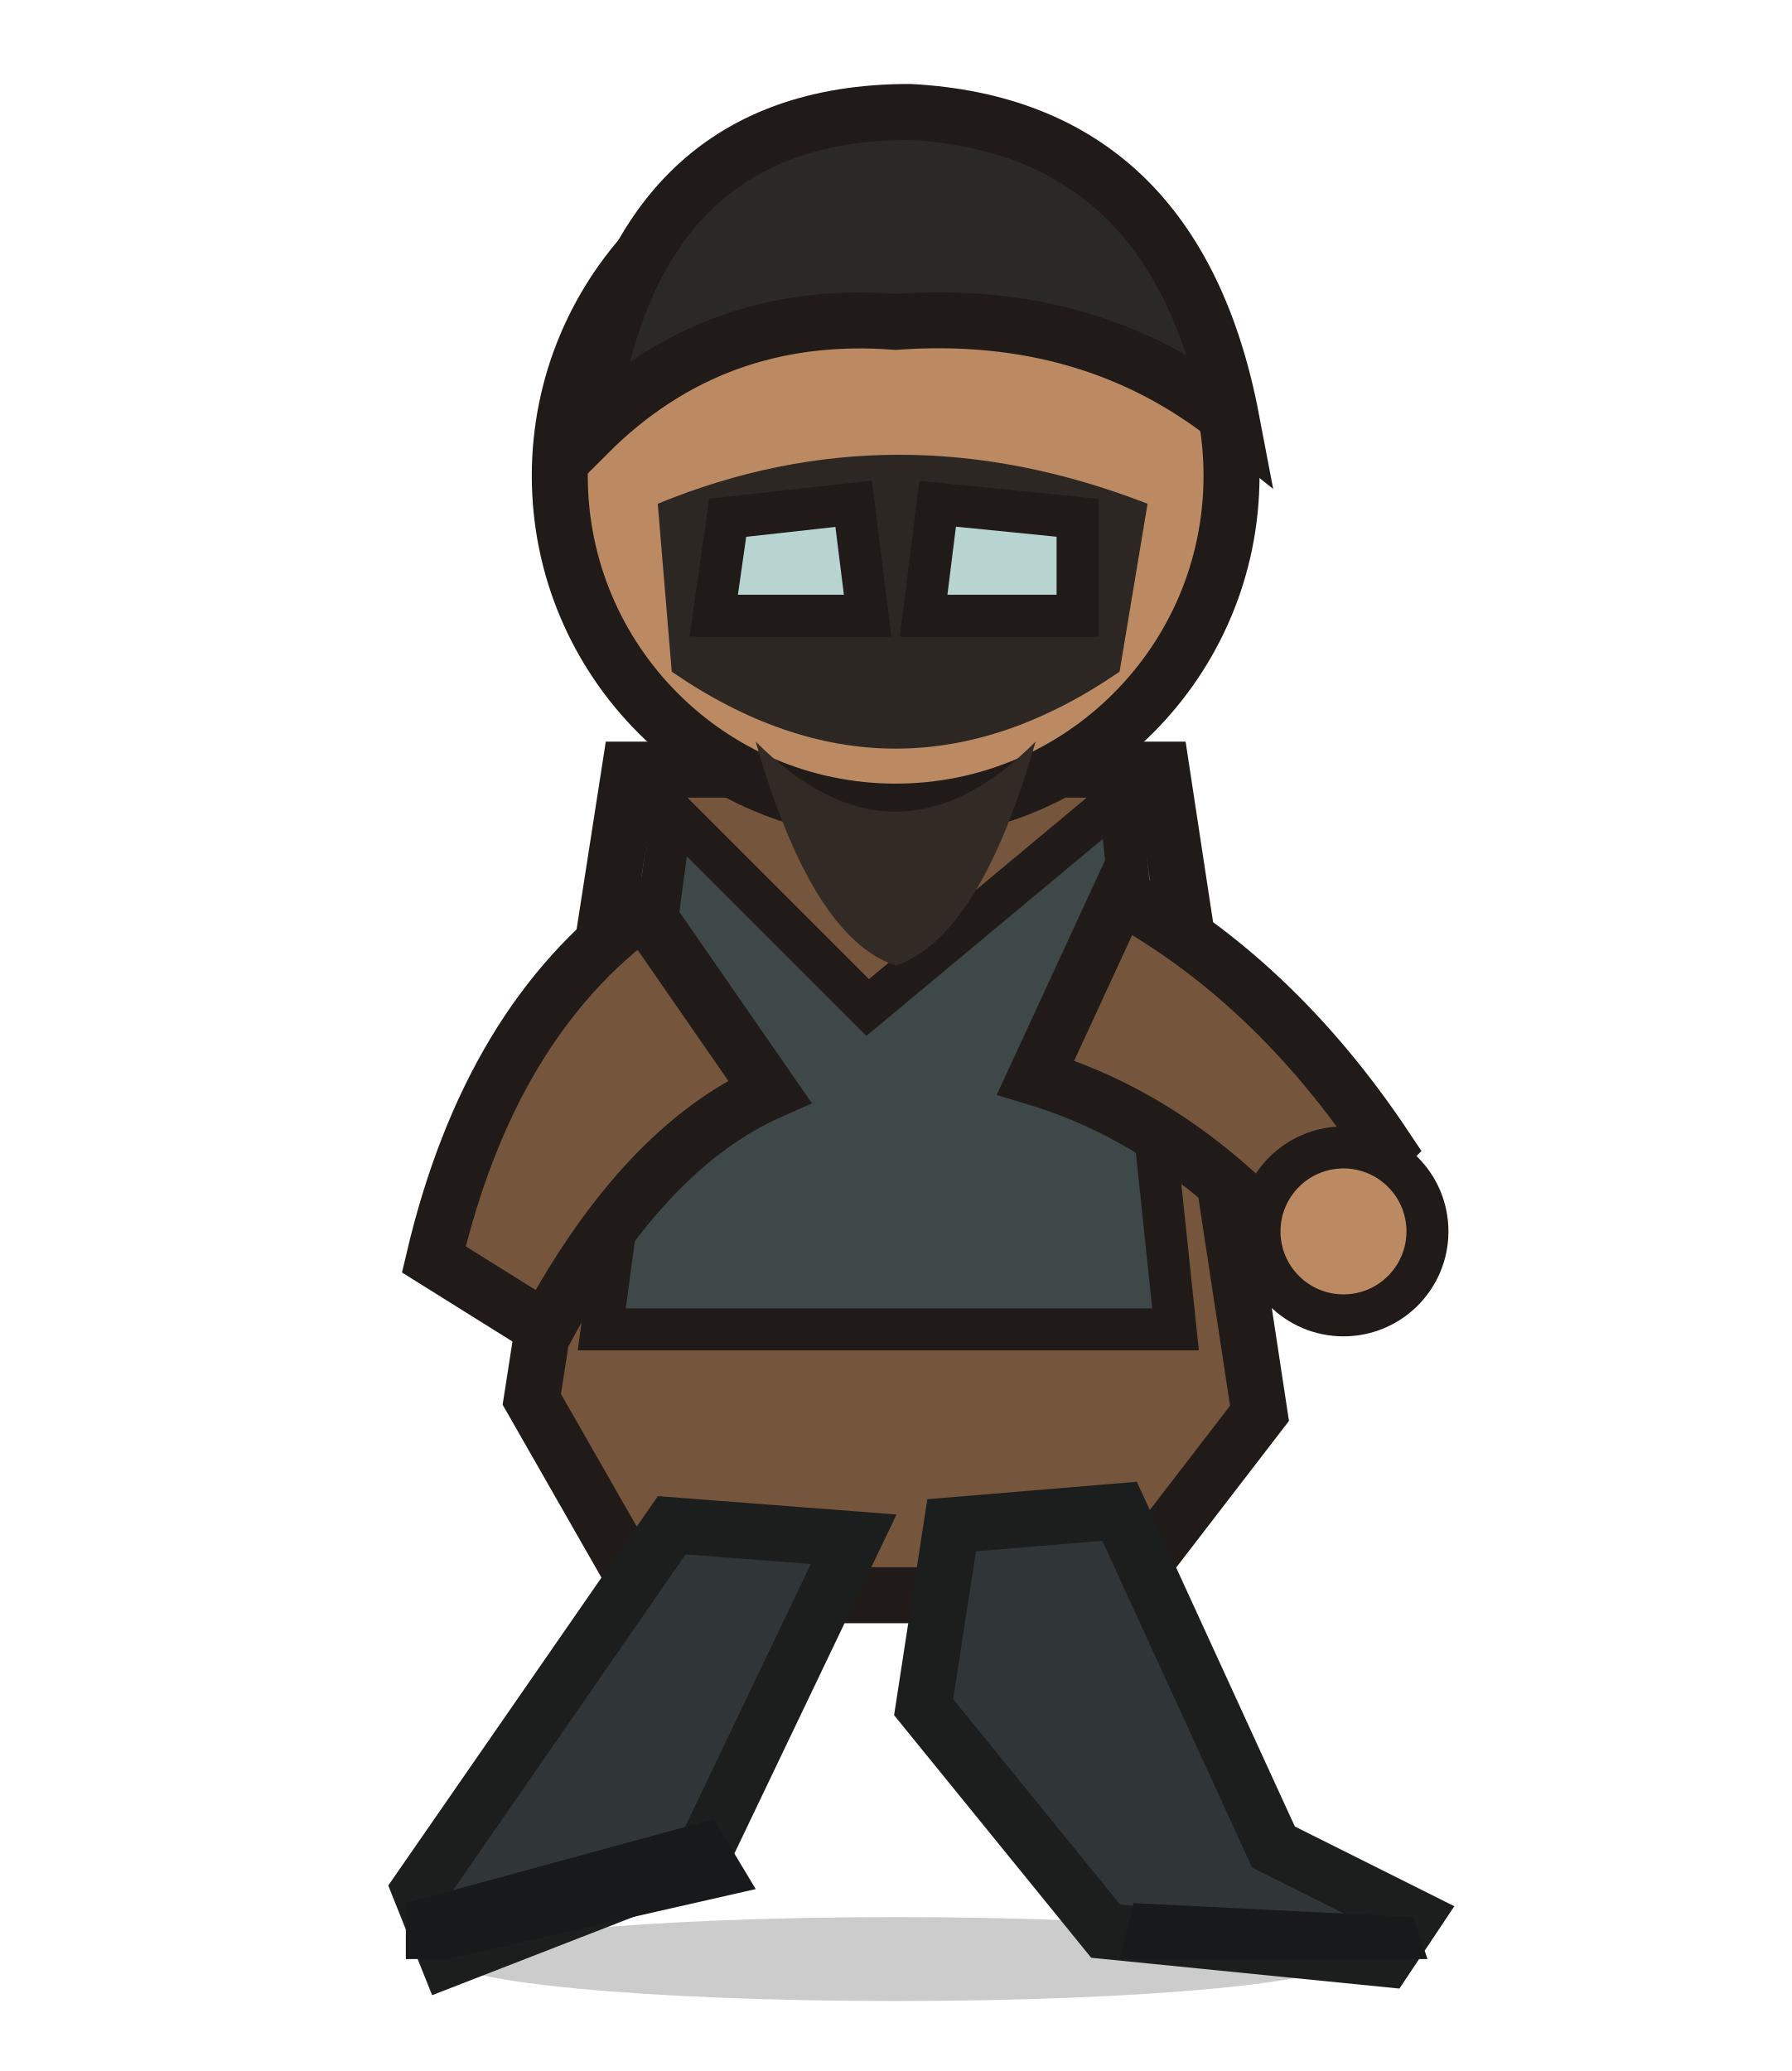
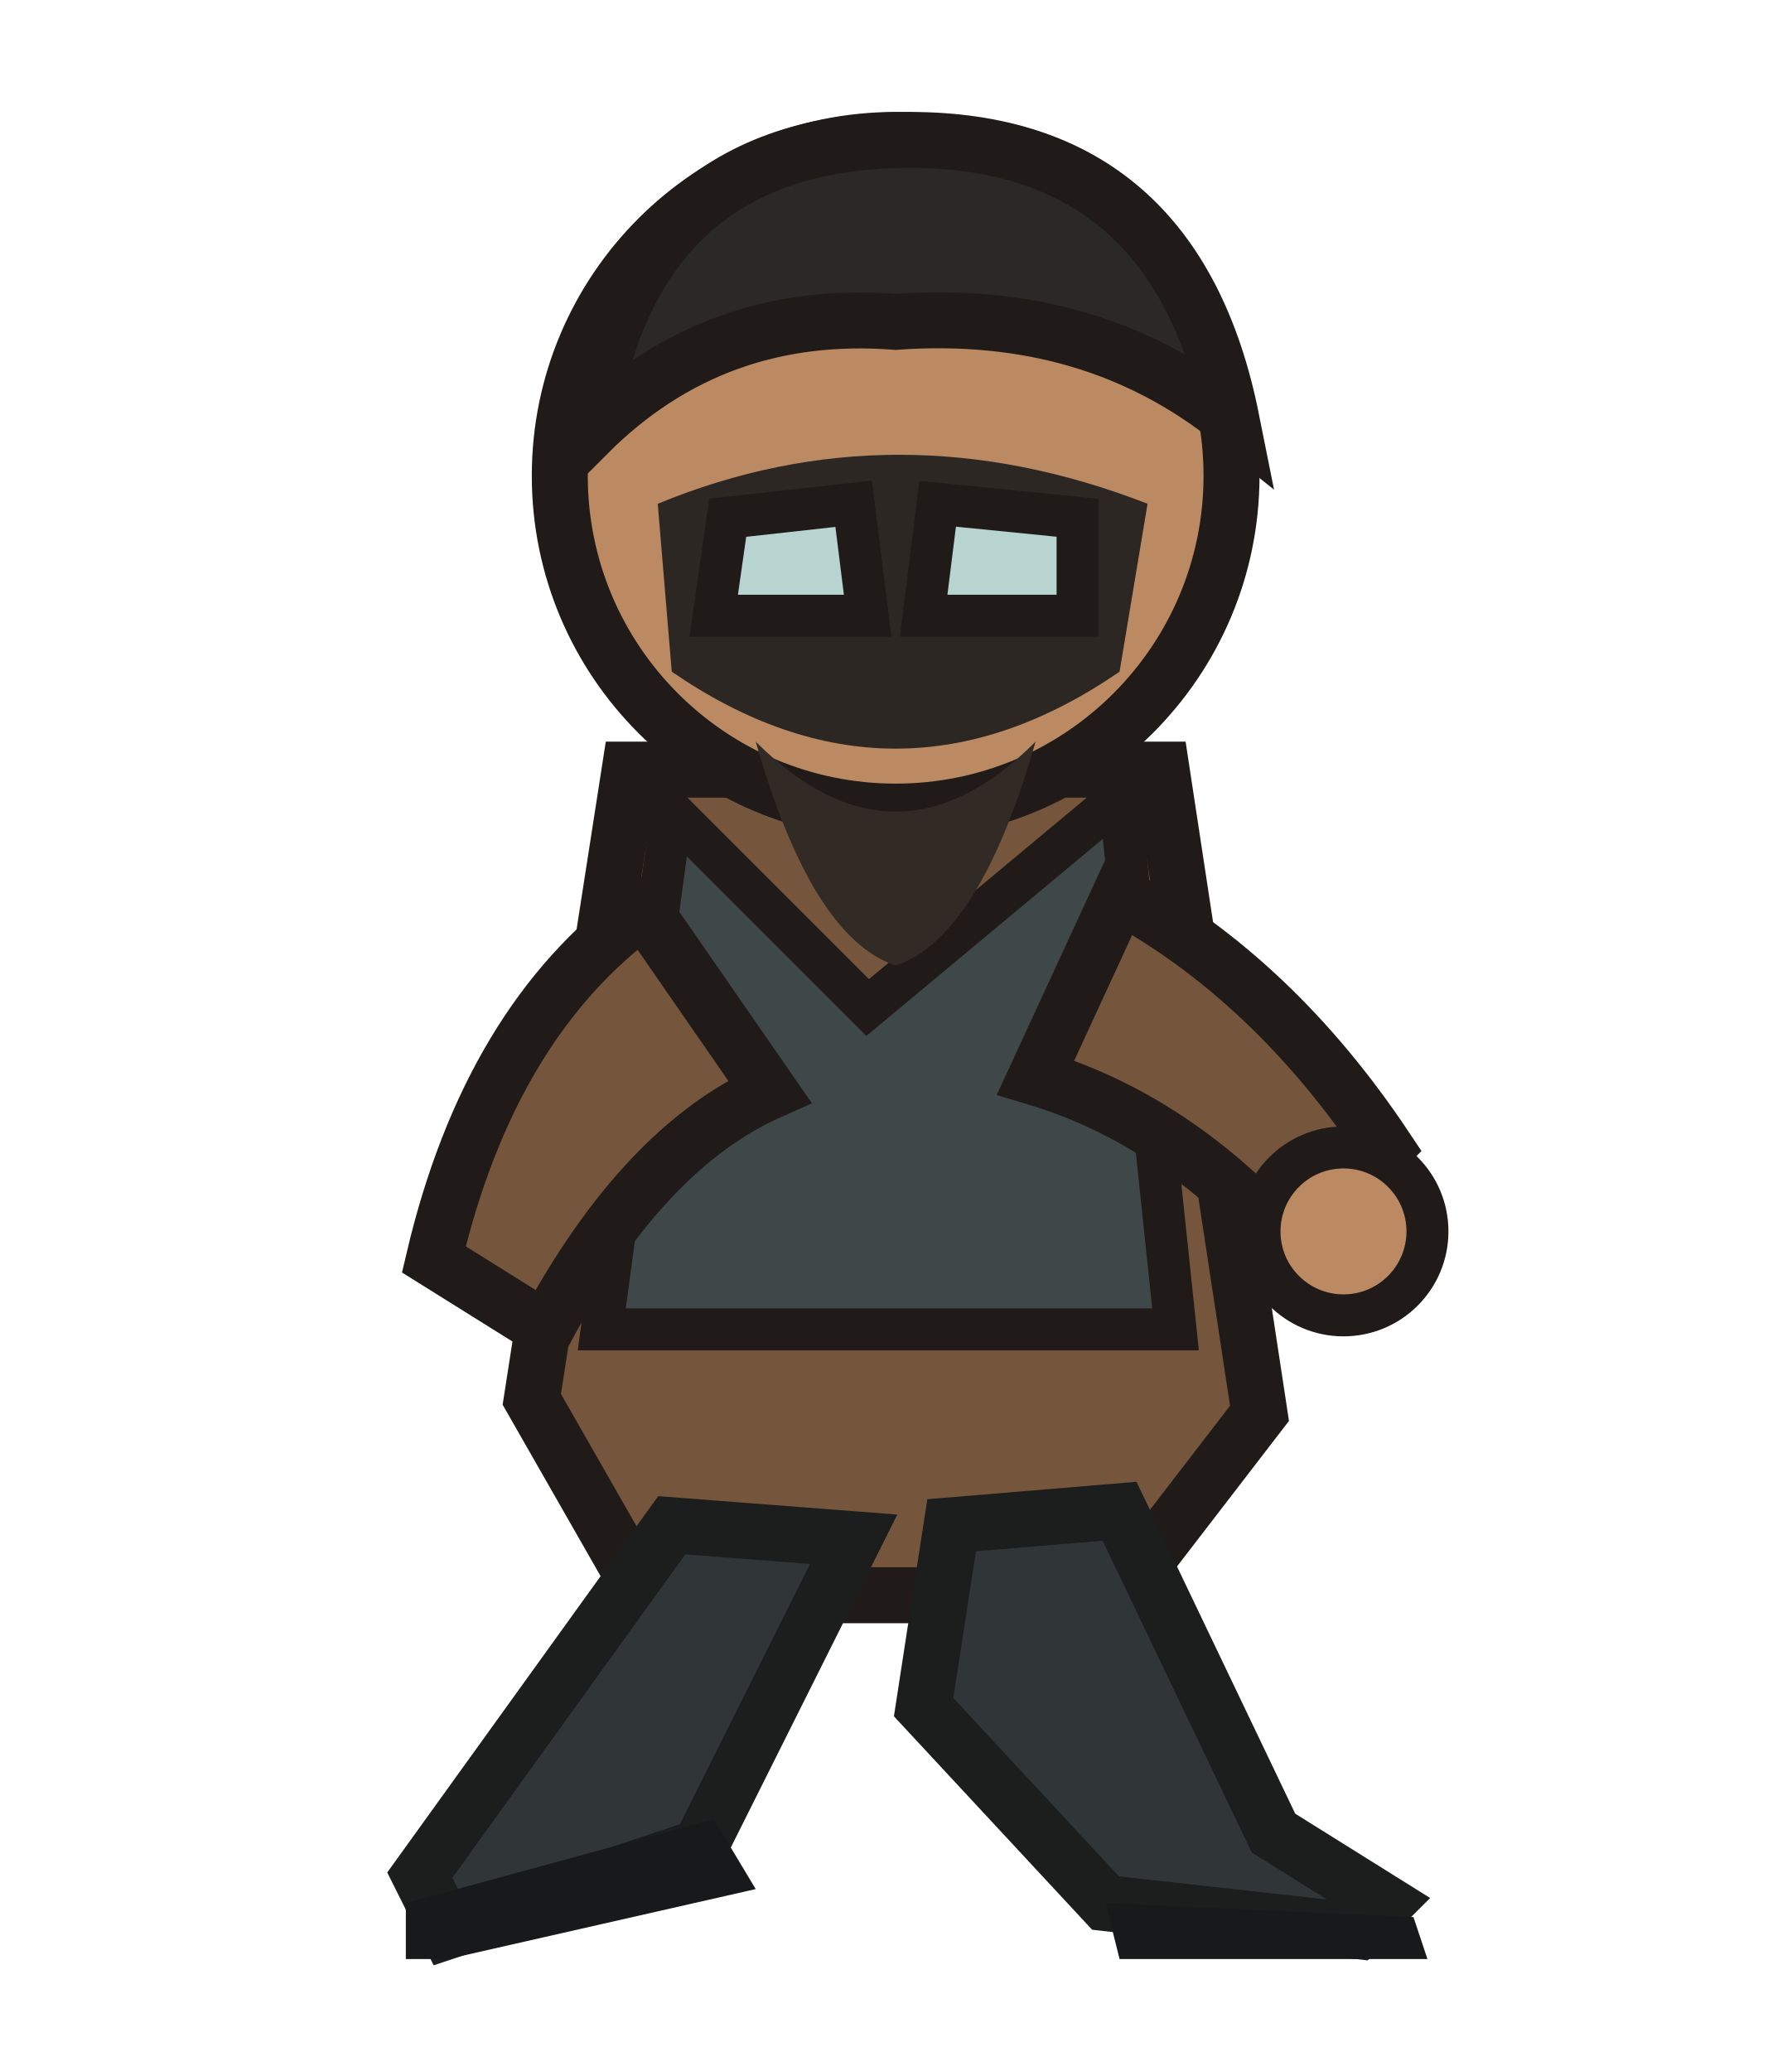
<svg xmlns="http://www.w3.org/2000/svg" width="128" height="148" viewBox="0 0 128 148" role="img" aria-label="Shotgun character run frame 0">
  <g id="shotgun-body" data-frame="run-0" data-canvas="128x148" data-foot-line-y="140">
-     <ellipse cx="64" cy="140" rx="32" ry="3" fill="#17191b" opacity=".22" />
-     <path d="M45 55 L83 55 L90 101 L80 114 L46 114 L38 100 Z" fill="#76553d" stroke="#201b18" stroke-width="4" />
-     <path d="M48 58 L62 72 L80 57 L84 95 L43 95 Z" fill="#3f4848" stroke="#201b18" stroke-width="3" />
-     <path d="M46 65 Q35 73 31 90 L39 95 Q46 82 55 78 Z" fill="#76553d" stroke="#201b18" stroke-width="4" />
-     <path d="M80 64 Q91 70 99 82 L92 89 Q84 80 74 77 Z" fill="#76553d" stroke="#201b18" stroke-width="4" />
+     <path d="M45 55L83 55L90 101L80 114L46 114L38 100Z" fill="#76553d" stroke="#201b18" stroke-width="4" />
+     <path d="M48 58L62 72L80 57L84 95L43 95Z" fill="#3f4848" stroke="#201b18" stroke-width="3" />
+     <path d="M46 65Q35 73 31 90L39 95Q46 82 55 78Z" fill="#76553d" stroke="#201b18" stroke-width="4" />
+     <path d="M80 64Q91 70 99 82L92 89Q84 80 74 77Z" fill="#76553d" stroke="#201b18" stroke-width="4" />
    <circle cx="96" cy="88" r="6" fill="#bb8a62" stroke="#201b18" stroke-width="3" />
-     <path d="M48 109 L61 110 L50 133 L32 140 L30 135 Z" fill="#303638" stroke="#1c1d1d" stroke-width="4" />
-     <path d="M68 109 L80 108 L91 132 L101 137 L99 140 L79 138 L66 122 Z" fill="#303638" stroke="#1c1d1d" stroke-width="4" />
-     <path d="M29 136 L51 130 L54 135 L32 140 L29 140 Z" fill="#17191b" />
-     <path d="M81 136 L101 137 L102 140 L80 140 Z" fill="#17191b" />
+     <path d="M48 109L61 110L50 132L32 138L30 134Z" fill="#303638" stroke="#1c1d1d" stroke-width="4" />
+     <path d="M68 109L80 108L91 131L99 136L97 138L79 136L66 122Z" fill="#303638" stroke="#1c1d1d" stroke-width="4" />
+     <path d="M29 136L51 130L54 135L32 140L29 140Z" fill="#17191b" />
+     <path d="M79 136L101 137L102 140L80 140Z" fill="#17191b" />
    <circle cx="64" cy="34" r="24" fill="#bb8a62" stroke="#201b18" stroke-width="4" />
-     <path d="M42 31 Q45 8 65 8 Q84 9 88 30 Q78 22 64 23 Q51 22 42 31 Z" fill="#2b2927" stroke="#201b18" stroke-width="4" />
-     <path d="M47 36 Q64 29 82 36 L80 48 Q64 59 48 48 Z" fill="#2d2724" />
-     <path d="M52 37 L61 36 L62 44 L51 44 Z M67 36 L77 37 L77 44 L66 44 Z" fill="#b7d4d1" stroke="#201b18" stroke-width="3" />
-     <path d="M54 53 Q64 63 74 53 Q70 67 64 69 Q58 67 54 53 Z" fill="#312a25" />
+     <path d="M42 31Q45 10 65 10Q84 10 88 30Q78 22 64 23Q51 22 42 31Z" fill="#2b2927" stroke="#201b18" stroke-width="4" />
+     <path d="M47 36Q64 29 82 36L80 48Q64 59 48 48Z" fill="#2d2724" />
+     <path d="M52 37L61 36L62 44L51 44ZM67 36L77 37L77 44L66 44Z" fill="#b7d4d1" stroke="#201b18" stroke-width="3" />
+     <path d="M54 53Q64 63 74 53Q70 67 64 69Q58 67 54 53Z" fill="#312a25" />
  </g>
</svg>
